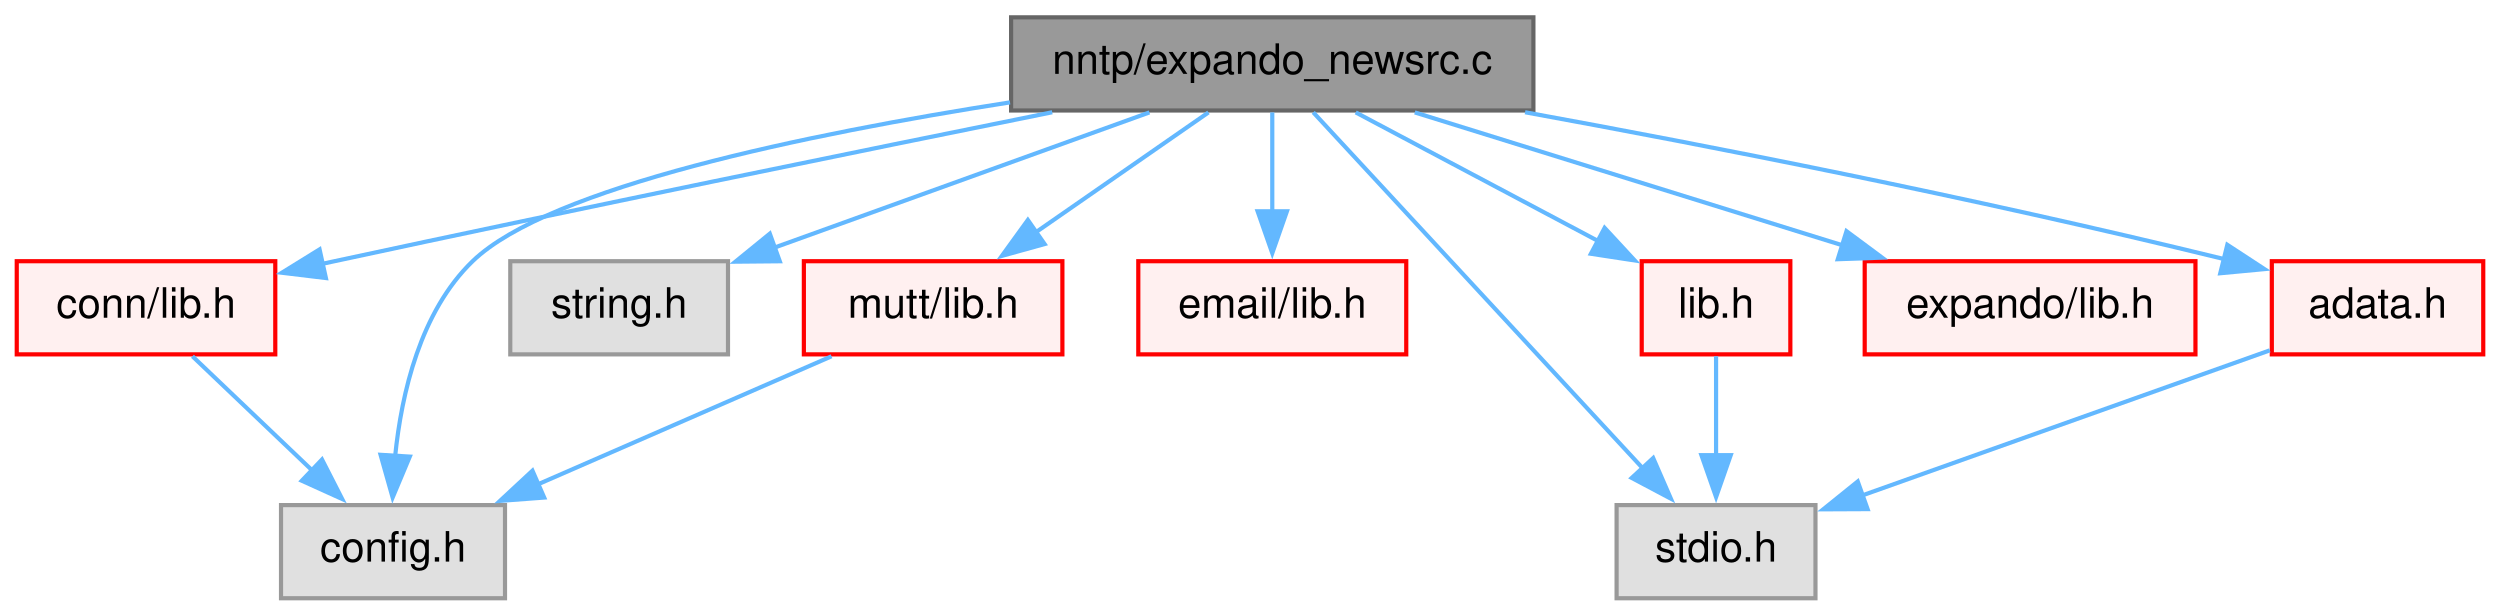
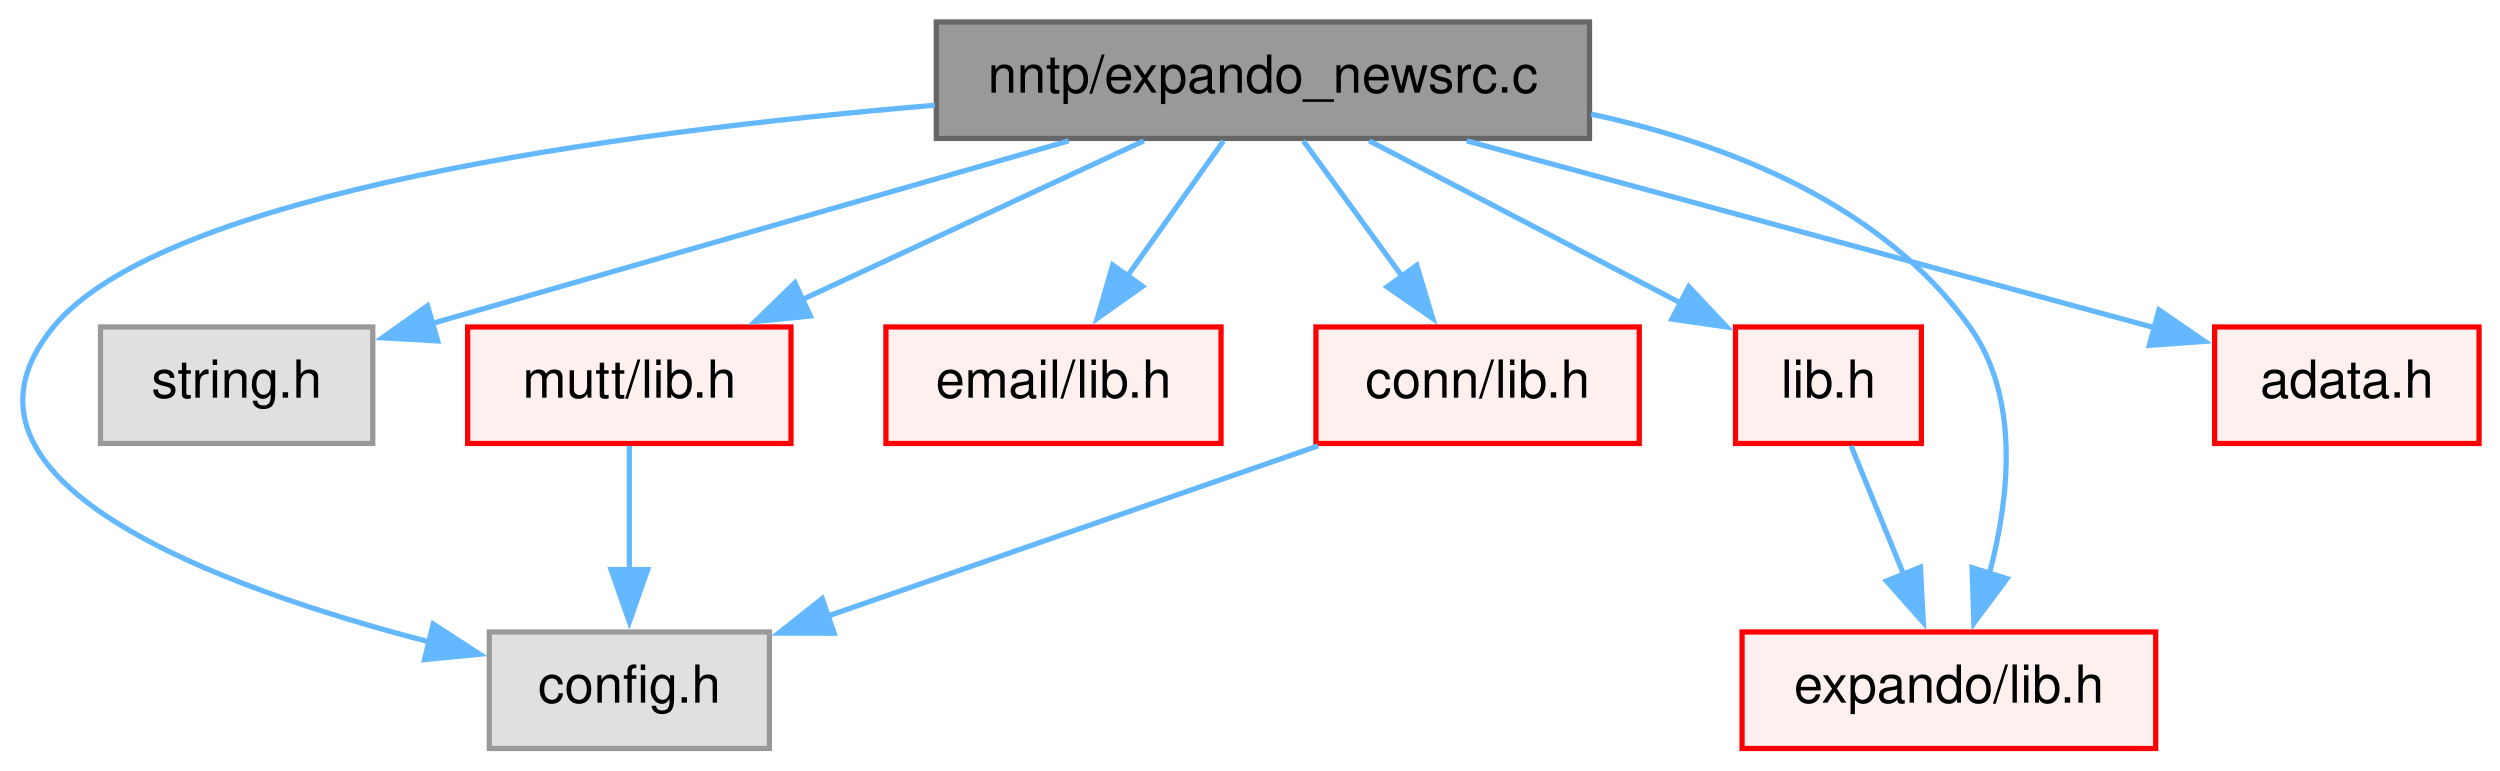
- <svg xmlns="http://www.w3.org/2000/svg" xmlns:xlink="http://www.w3.org/1999/xlink" width="597pt" height="147pt" viewBox="0.00 0.00 597.12 146.75">
+ <svg xmlns="http://www.w3.org/2000/svg" xmlns:xlink="http://www.w3.org/1999/xlink" width="477pt" height="147pt" viewBox="0.00 0.00 477.44 146.75">
  <g id="graph0" class="graph" transform="scale(1 1) rotate(0) translate(4 142.75)">
    <g id="Node000001" class="node">
      <g id="a_Node000001">
        <a xlink:title="Browse NNTP groups.">
-           <polygon fill="#999999" stroke="#666666" points="362.25,-138.75 237.5,-138.75 237.5,-116.5 362.25,-116.5 362.25,-138.75" />
-           <text text-anchor="middle" x="299.88" y="-125.25" font-family="Helvetica,sans-Serif" font-size="10.00">nntp/expando_newsrc.c</text>
+           <polygon fill="#999999" stroke="#666666" points="299.56,-138.75 174.81,-138.75 174.81,-116.5 299.56,-116.5 299.56,-138.75" />
+           <text text-anchor="middle" x="237.19" y="-125.25" font-family="Helvetica,sans-Serif" font-size="10.00">nntp/expando_newsrc.c</text>
        </a>
      </g>
    </g>
    <g id="Node000002" class="node">
      <g id="a_Node000002">
        <a xlink:title=" ">
-           <polygon fill="#e0e0e0" stroke="#999999" points="116.62,-22.25 63.12,-22.25 63.12,0 116.62,0 116.62,-22.25" />
-           <text text-anchor="middle" x="89.88" y="-8.75" font-family="Helvetica,sans-Serif" font-size="10.00">config.h</text>
+           <polygon fill="#e0e0e0" stroke="#999999" points="142.94,-22.25 89.44,-22.25 89.44,0 142.94,0 142.94,-22.25" />
+           <text text-anchor="middle" x="116.19" y="-8.75" font-family="Helvetica,sans-Serif" font-size="10.00">config.h</text>
        </a>
      </g>
    </g>
    <g id="edge1_Node000001_Node000002" class="edge">
      <g id="a_edge1_Node000001_Node000002">
        <a xlink:title=" ">
-           <path fill="none" stroke="#63b8ff" d="M237.24,-118.44C188.85,-110.89 127.15,-98.16 108.88,-80.5 96.42,-68.46 91.91,-49.02 90.38,-33.93" />
-           <polygon fill="#63b8ff" stroke="#63b8ff" points="93.88,-33.83 89.78,-24.06 86.9,-34.26 93.88,-33.83" />
+           <path fill="none" stroke="#63b8ff" d="M174.55,-122.85C113.58,-117.71 27.13,-106.04 6.19,-80.5 -17.86,-51.18 37.51,-30.82 78.1,-20.33" />
+           <polygon fill="#63b8ff" stroke="#63b8ff" points="78.73,-23.78 87.61,-18 77.07,-16.98 78.73,-23.78" />
        </a>
      </g>
    </g>
    <g id="Node000003" class="node">
      <g id="a_Node000003">
        <a xlink:title=" ">
-           <polygon fill="#e0e0e0" stroke="#999999" points="429.62,-22.25 382.12,-22.25 382.12,0 429.62,0 429.62,-22.25" />
-           <text text-anchor="middle" x="405.88" y="-8.75" font-family="Helvetica,sans-Serif" font-size="10.00">stdio.h</text>
+           <polygon fill="#e0e0e0" stroke="#999999" points="67.19,-80.5 15.19,-80.5 15.19,-58.25 67.19,-58.25 67.19,-80.5" />
+           <text text-anchor="middle" x="41.19" y="-67" font-family="Helvetica,sans-Serif" font-size="10.00">string.h</text>
        </a>
      </g>
    </g>
    <g id="edge2_Node000001_Node000003" class="edge">
      <g id="a_edge2_Node000001_Node000003">
        <a xlink:title=" ">
-           <path fill="none" stroke="#63b8ff" d="M309.66,-116.06C327.56,-96.72 365.83,-55.38 388.34,-31.07" />
-           <polygon fill="#63b8ff" stroke="#63b8ff" points="390.86,-33.49 395.09,-23.78 385.73,-28.74 390.86,-33.49" />
+           <path fill="none" stroke="#63b8ff" d="M200.09,-116.03C169.81,-107.37 125.62,-94.72 78.59,-81.19" />
+           <polygon fill="#63b8ff" stroke="#63b8ff" points="79.59,-77.83 69.01,-78.43 77.65,-84.56 79.59,-77.83" />
        </a>
      </g>
    </g>
    <g id="Node000004" class="node">
      <g id="a_Node000004">
-         <a xlink:title=" ">
-           <polygon fill="#e0e0e0" stroke="#999999" points="169.88,-80.5 117.88,-80.5 117.88,-58.25 169.88,-58.25 169.88,-80.5" />
-           <text text-anchor="middle" x="143.88" y="-67" font-family="Helvetica,sans-Serif" font-size="10.00">string.h</text>
+         <a xlink:href="mutt_2lib_8h.html" target="_top" xlink:title="Convenience wrapper for the library headers.">
+           <polygon fill="#fff0f0" stroke="red" points="147.06,-80.5 85.31,-80.5 85.31,-58.25 147.06,-58.25 147.06,-80.5" />
+           <text text-anchor="middle" x="116.19" y="-67" font-family="Helvetica,sans-Serif" font-size="10.00">mutt/lib.h</text>
        </a>
      </g>
    </g>
    <g id="edge3_Node000001_Node000004" class="edge">
      <g id="a_edge3_Node000001_Node000004">
        <a xlink:title=" ">
-           <path fill="none" stroke="#63b8ff" d="M270.53,-116.04C245.17,-106.9 208.37,-93.63 180.97,-83.75" />
-           <polygon fill="#63b8ff" stroke="#63b8ff" points="182.25,-80.49 171.65,-80.39 179.87,-87.08 182.25,-80.49" />
-         </a>
-       </g>
-     </g>
-     <g id="Node000005" class="node">
-       <g id="a_Node000005">
-         <a xlink:href="mutt_2lib_8h.html" target="_top" xlink:title="Convenience wrapper for the library headers.">
-           <polygon fill="#fff0f0" stroke="red" points="249.75,-80.5 188,-80.5 188,-58.25 249.75,-58.25 249.75,-80.5" />
-           <text text-anchor="middle" x="218.88" y="-67" font-family="Helvetica,sans-Serif" font-size="10.00">mutt/lib.h</text>
-         </a>
-       </g>
-     </g>
-     <g id="edge4_Node000001_Node000005" class="edge">
-       <g id="a_edge4_Node000001_Node000005">
-         <a xlink:title=" ">
-           <path fill="none" stroke="#63b8ff" d="M284.64,-116.04C272.99,-107.95 256.69,-96.63 243.23,-87.29" />
-           <polygon fill="#63b8ff" stroke="#63b8ff" points="245.5,-84.6 235.29,-81.77 241.5,-90.35 245.5,-84.6" />
+           <path fill="none" stroke="#63b8ff" d="M214.43,-116.04C196.01,-107.48 169.81,-95.3 149.1,-85.68" />
+           <polygon fill="#63b8ff" stroke="#63b8ff" points="150.76,-82.59 140.22,-81.55 147.81,-88.94 150.76,-82.59" />
        </a>
      </g>
    </g>
    <g id="Node000054" class="node">
      <g id="a_Node000054">
        <a xlink:href="email_2lib_8h.html" target="_top" xlink:title="Structs that make up an email.">
-           <polygon fill="#fff0f0" stroke="red" points="331.88,-80.5 267.88,-80.5 267.88,-58.25 331.88,-58.25 331.88,-80.5" />
-           <text text-anchor="middle" x="299.88" y="-67" font-family="Helvetica,sans-Serif" font-size="10.00">email/lib.h</text>
+           <polygon fill="#fff0f0" stroke="red" points="229.19,-80.5 165.19,-80.5 165.19,-58.25 229.19,-58.25 229.19,-80.5" />
+           <text text-anchor="middle" x="197.19" y="-67" font-family="Helvetica,sans-Serif" font-size="10.00">email/lib.h</text>
        </a>
      </g>
    </g>
-     <g id="edge6_Node000001_Node000054" class="edge">
-       <g id="a_edge6_Node000001_Node000054">
+     <g id="edge5_Node000001_Node000054" class="edge">
+       <g id="a_edge5_Node000001_Node000054">
        <a xlink:title=" ">
-           <path fill="none" stroke="#63b8ff" d="M299.88,-116.04C299.88,-109.37 299.88,-100.49 299.88,-92.34" />
-           <polygon fill="#63b8ff" stroke="#63b8ff" points="303.38,-92.42 299.88,-82.42 296.38,-92.42 303.38,-92.42" />
+           <path fill="none" stroke="#63b8ff" d="M229.66,-116.04C224.47,-108.74 217.4,-98.8 211.19,-90.06" />
+           <polygon fill="#63b8ff" stroke="#63b8ff" points="214.2,-88.26 205.55,-82.14 208.5,-92.32 214.2,-88.26" />
        </a>
      </g>
    </g>
    <g id="Node000086" class="node">
      <g id="a_Node000086">
        <a xlink:href="conn_2lib_8h.html" target="_top" xlink:title="Connection Library.">
-           <polygon fill="#fff0f0" stroke="red" points="61.75,-80.5 0,-80.5 0,-58.25 61.75,-58.25 61.75,-80.5" />
-           <text text-anchor="middle" x="30.88" y="-67" font-family="Helvetica,sans-Serif" font-size="10.00">conn/lib.h</text>
+           <polygon fill="#fff0f0" stroke="red" points="309.06,-80.5 247.31,-80.5 247.31,-58.25 309.06,-58.25 309.06,-80.5" />
+           <text text-anchor="middle" x="278.19" y="-67" font-family="Helvetica,sans-Serif" font-size="10.00">conn/lib.h</text>
        </a>
      </g>
    </g>
-     <g id="edge7_Node000001_Node000086" class="edge">
-       <g id="a_edge7_Node000001_Node000086">
+     <g id="edge6_Node000001_Node000086" class="edge">
+       <g id="a_edge6_Node000001_Node000086">
        <a xlink:title=" ">
-           <path fill="none" stroke="#63b8ff" d="M247.32,-116.08C201.89,-106.91 134.48,-93.13 75.88,-80.5 74.88,-80.29 73.88,-80.07 72.86,-79.85" />
-           <polygon fill="#63b8ff" stroke="#63b8ff" points="73.84,-76.48 63.32,-77.75 72.33,-83.32 73.84,-76.48" />
+           <path fill="none" stroke="#63b8ff" d="M244.9,-116.04C250.22,-108.74 257.47,-98.8 263.84,-90.06" />
+           <polygon fill="#63b8ff" stroke="#63b8ff" points="266.56,-92.27 269.62,-82.13 260.9,-88.15 266.56,-92.27" />
        </a>
      </g>
    </g>
    <g id="Node000093" class="node">
      <g id="a_Node000093">
        <a xlink:href="nntp_2lib_8h.html" target="_top" xlink:title="Usenet network mailbox type; talk to an NNTP server.">
-           <polygon fill="#fff0f0" stroke="red" points="423.62,-80.5 388.12,-80.5 388.12,-58.25 423.62,-58.25 423.62,-80.5" />
-           <text text-anchor="middle" x="405.88" y="-67" font-family="Helvetica,sans-Serif" font-size="10.00">lib.h</text>
+           <polygon fill="#fff0f0" stroke="red" points="362.94,-80.5 327.44,-80.5 327.44,-58.25 362.94,-58.25 362.94,-80.5" />
+           <text text-anchor="middle" x="345.19" y="-67" font-family="Helvetica,sans-Serif" font-size="10.00">lib.h</text>
        </a>
      </g>
    </g>
-     <g id="edge9_Node000001_Node000093" class="edge">
-       <g id="a_edge9_Node000001_Node000093">
+     <g id="edge8_Node000001_Node000093" class="edge">
+       <g id="a_edge8_Node000001_Node000093">
        <a xlink:title=" ">
-           <path fill="none" stroke="#63b8ff" d="M319.81,-116.04C336.16,-107.37 359.48,-94.99 377.73,-85.31" />
-           <polygon fill="#63b8ff" stroke="#63b8ff" points="379.26,-88.46 386.46,-80.68 375.98,-82.28 379.26,-88.46" />
+           <path fill="none" stroke="#63b8ff" d="M257.5,-116.04C274.33,-107.28 298.44,-94.72 317.11,-85" />
+           <polygon fill="#63b8ff" stroke="#63b8ff" points="318.52,-88.21 325.77,-80.49 315.29,-82 318.52,-88.21" />
        </a>
      </g>
    </g>
-     <g id="Node000095" class="node">
-       <g id="a_Node000095">
+     <g id="Node000094" class="node">
+       <g id="a_Node000094">
        <a xlink:href="expando_2lib_8h.html" target="_top" xlink:title="Parse Expando string.">
-           <polygon fill="#fff0f0" stroke="red" points="520.38,-80.5 441.38,-80.5 441.38,-58.25 520.38,-58.25 520.38,-80.5" />
-           <text text-anchor="middle" x="480.88" y="-67" font-family="Helvetica,sans-Serif" font-size="10.00">expando/lib.h</text>
+           <polygon fill="#fff0f0" stroke="red" points="407.69,-22.25 328.69,-22.25 328.69,0 407.69,0 407.69,-22.25" />
+           <text text-anchor="middle" x="368.19" y="-8.75" font-family="Helvetica,sans-Serif" font-size="10.00">expando/lib.h</text>
        </a>
      </g>
    </g>
-     <g id="edge11_Node000001_Node000095" class="edge">
-       <g id="a_edge11_Node000001_Node000095">
+     <g id="edge10_Node000001_Node000094" class="edge">
+       <g id="a_edge10_Node000001_Node000094">
        <a xlink:title=" ">
-           <path fill="none" stroke="#63b8ff" d="M333.92,-116.04C362.87,-107.05 404.64,-94.07 436.26,-84.24" />
-           <polygon fill="#63b8ff" stroke="#63b8ff" points="437.03,-87.67 445.54,-81.36 434.95,-80.98 437.03,-87.67" />
+           <path fill="none" stroke="#63b8ff" d="M299.86,-121.15C326.69,-115.33 355.62,-103.67 372.19,-80.5 381.8,-67.05 379.79,-48.04 375.95,-33.47" />
+           <polygon fill="#63b8ff" stroke="#63b8ff" points="379.29,-32.44 372.96,-23.95 372.61,-34.54 379.29,-32.44" />
        </a>
      </g>
    </g>
    <g id="Node000113" class="node">
      <g id="a_Node000113">
        <a xlink:href="nntp_2adata_8h.html" target="_top" xlink:title="Nntp-specific Account data.">
-           <polygon fill="#fff0f0" stroke="red" points="589.12,-80.5 538.62,-80.5 538.62,-58.25 589.12,-58.25 589.12,-80.5" />
-           <text text-anchor="middle" x="563.88" y="-67" font-family="Helvetica,sans-Serif" font-size="10.00">adata.h</text>
+           <polygon fill="#fff0f0" stroke="red" points="469.44,-80.5 418.94,-80.5 418.94,-58.25 469.44,-58.25 469.44,-80.5" />
+           <text text-anchor="middle" x="444.19" y="-67" font-family="Helvetica,sans-Serif" font-size="10.00">adata.h</text>
        </a>
      </g>
    </g>
-     <g id="edge12_Node000001_Node000113" class="edge">
-       <g id="a_edge12_Node000001_Node000113">
+     <g id="edge11_Node000001_Node000113" class="edge">
+       <g id="a_edge11_Node000001_Node000113">
        <a xlink:title=" ">
-           <path fill="none" stroke="#63b8ff" d="M360.26,-116.08C404.21,-108.05 465.36,-96.14 527.18,-81.02" />
-           <polygon fill="#63b8ff" stroke="#63b8ff" points="527.99,-84.42 536.86,-78.62 526.31,-77.63 527.99,-84.42" />
+           <path fill="none" stroke="#63b8ff" d="M276.12,-116.04C313.91,-105.78 370.8,-90.32 407.73,-80.28" />
+           <polygon fill="#63b8ff" stroke="#63b8ff" points="408.31,-83.75 417.04,-77.75 406.47,-77 408.31,-83.75" />
        </a>
      </g>
    </g>
-     <g id="edge5_Node000005_Node000002" class="edge">
-       <g id="a_edge5_Node000005_Node000002">
+     <g id="edge4_Node000004_Node000002" class="edge">
+       <g id="a_edge4_Node000004_Node000002">
        <a xlink:title=" ">
-           <path fill="none" stroke="#63b8ff" d="M194.61,-57.79C174.79,-49.15 146.53,-36.83 124.36,-27.16" />
-           <polygon fill="#63b8ff" stroke="#63b8ff" points="125.98,-24.05 115.42,-23.26 123.18,-30.47 125.98,-24.05" />
+           <path fill="none" stroke="#63b8ff" d="M116.19,-57.79C116.19,-51.12 116.19,-42.24 116.19,-34.09" />
+           <polygon fill="#63b8ff" stroke="#63b8ff" points="119.69,-34.17 116.19,-24.17 112.69,-34.17 119.69,-34.17" />
        </a>
      </g>
    </g>
-     <g id="edge8_Node000086_Node000002" class="edge">
-       <g id="a_edge8_Node000086_Node000002">
+     <g id="edge7_Node000086_Node000002" class="edge">
+       <g id="a_edge7_Node000086_Node000002">
        <a xlink:title=" ">
-           <path fill="none" stroke="#63b8ff" d="M41.97,-57.79C50.05,-50.1 61.19,-39.47 70.69,-30.41" />
-           <polygon fill="#63b8ff" stroke="#63b8ff" points="72.91,-33.14 77.73,-23.7 68.08,-28.07 72.91,-33.14" />
+           <path fill="none" stroke="#63b8ff" d="M247.72,-57.79C221.18,-48.58 182.59,-35.18 154.06,-25.28" />
+           <polygon fill="#63b8ff" stroke="#63b8ff" points="155.31,-22.01 144.72,-22.03 153.02,-28.62 155.31,-22.01" />
        </a>
      </g>
    </g>
-     <g id="edge10_Node000093_Node000003" class="edge">
-       <g id="a_edge10_Node000093_Node000003">
+     <g id="edge9_Node000093_Node000094" class="edge">
+       <g id="a_edge9_Node000093_Node000094">
        <a xlink:title=" ">
-           <path fill="none" stroke="#63b8ff" d="M405.88,-57.79C405.88,-51.12 405.88,-42.24 405.88,-34.09" />
-           <polygon fill="#63b8ff" stroke="#63b8ff" points="409.38,-34.17 405.88,-24.17 402.38,-34.17 409.38,-34.17" />
-         </a>
-       </g>
-     </g>
-     <g id="edge13_Node000113_Node000003" class="edge">
-       <g id="a_edge13_Node000113_Node000003">
-         <a xlink:title=" ">
-           <path fill="none" stroke="#63b8ff" d="M538.14,-59.21C511.62,-49.77 470.11,-35 440.68,-24.52" />
-           <polygon fill="#63b8ff" stroke="#63b8ff" points="442.07,-21.29 431.47,-21.24 439.72,-27.89 442.07,-21.29" />
+           <path fill="none" stroke="#63b8ff" d="M349.51,-57.79C352.34,-50.88 356.13,-41.61 359.56,-33.23" />
+           <polygon fill="#63b8ff" stroke="#63b8ff" points="362.76,-34.64 363.31,-24.06 356.28,-31.99 362.76,-34.64" />
        </a>
      </g>
    </g>
  </g>
</svg>
